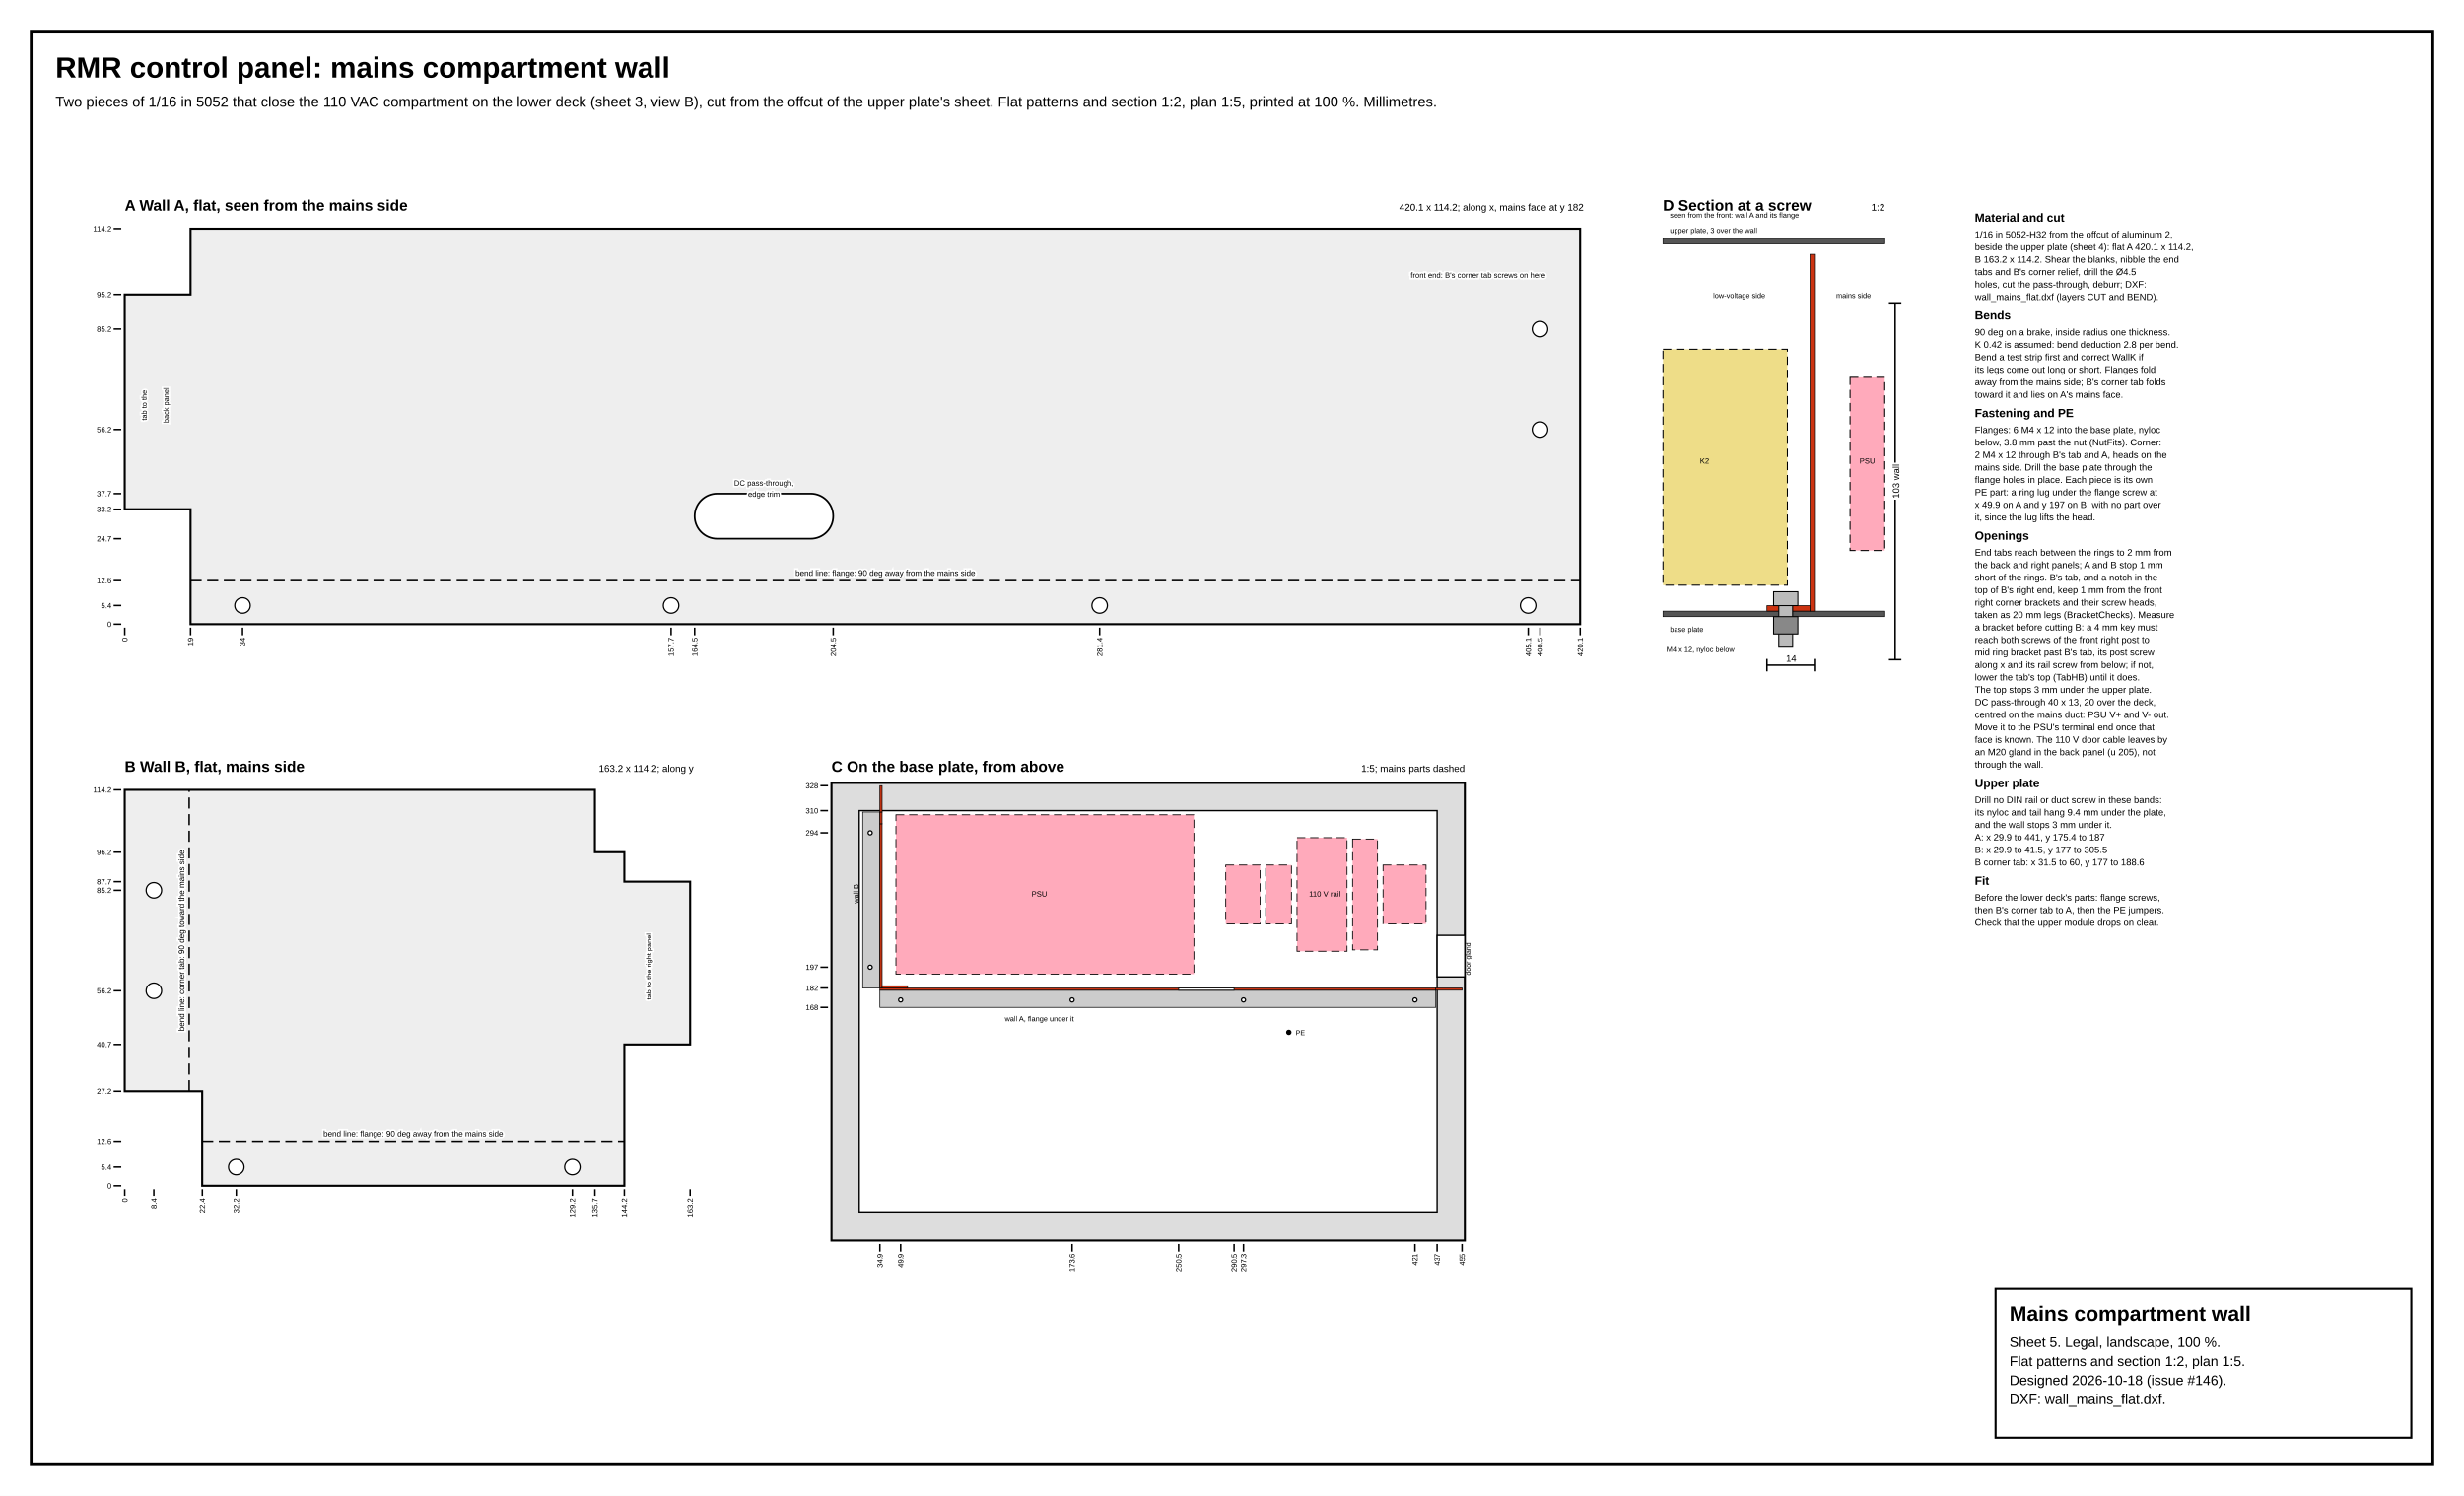
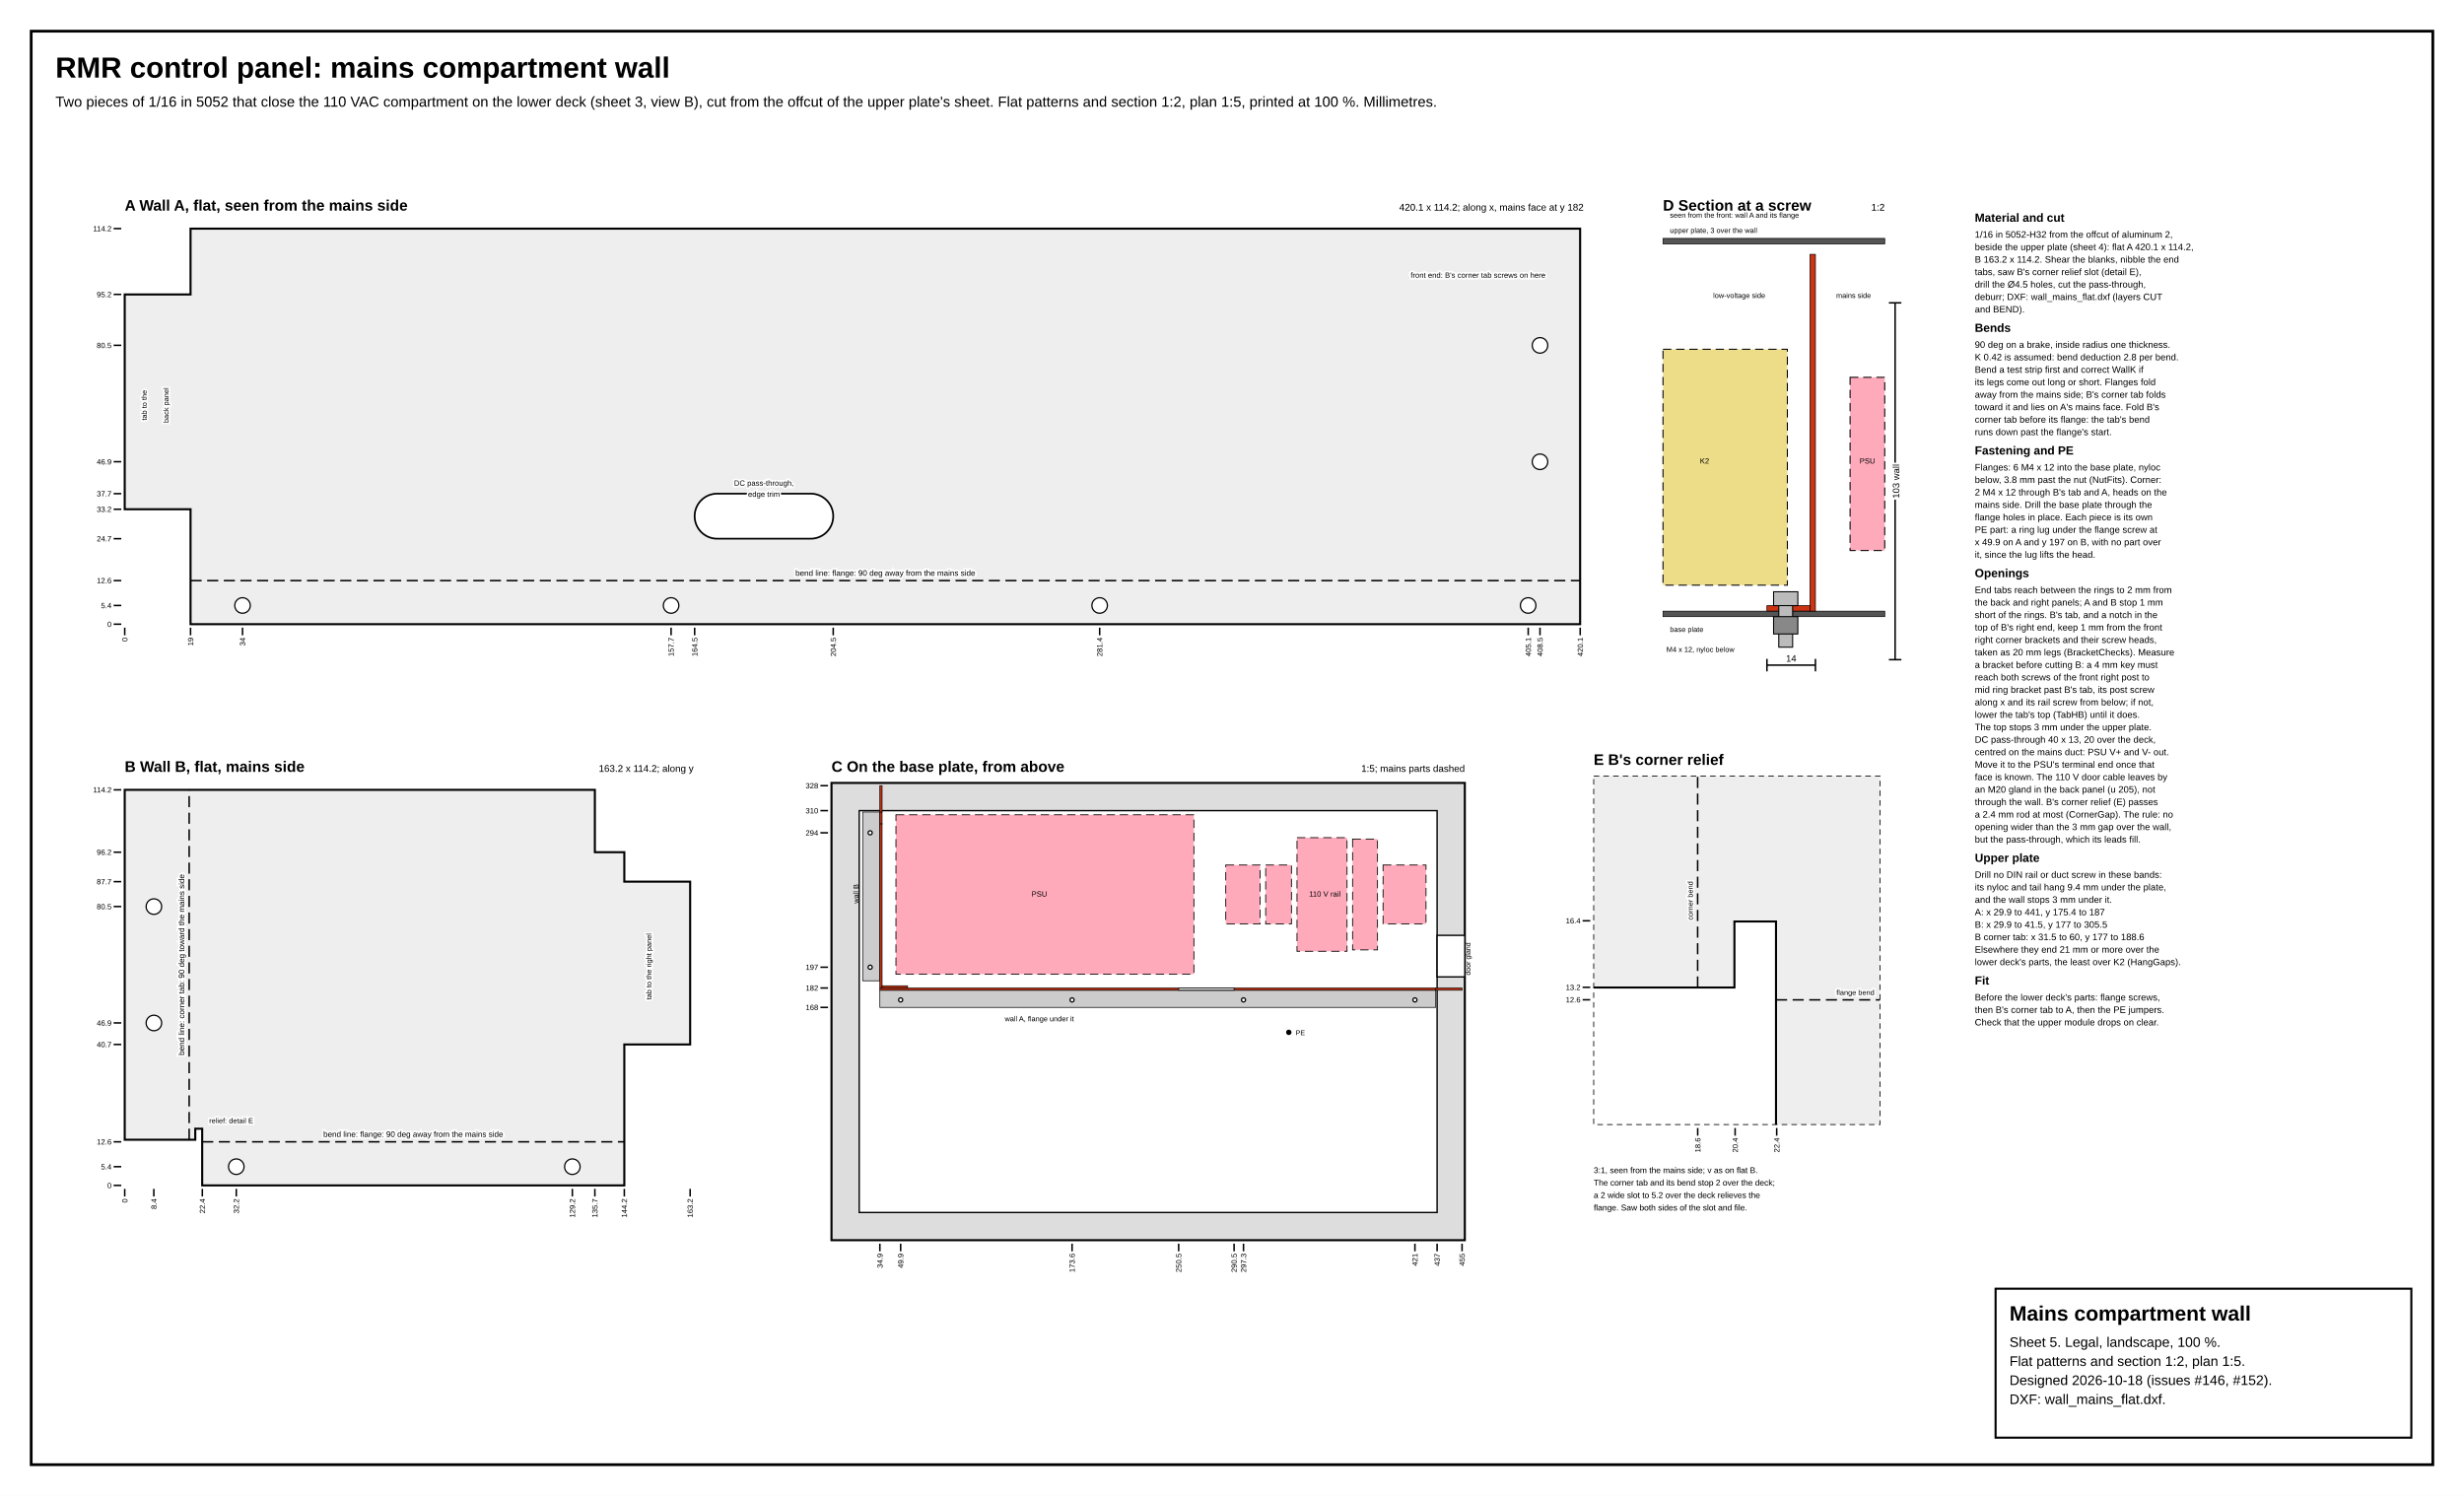
<svg xmlns="http://www.w3.org/2000/svg" width="14in" height="8.5in" viewBox="0 0 355.6 215.9">
  <style>
text{font-family:Arial,Helvetica,sans-serif;fill:#000}
path,line{fill:none;stroke-linecap:butt;stroke-linejoin:miter}
.ac{stroke:#CC3311;stroke-width:.6}
.va{stroke:#0077BB;stroke-width:.5}
.ve{stroke:#EE3377;stroke-width:.5}
.zp{stroke:#000;stroke-width:.55}
.zs{stroke:#33BBEE;stroke-width:.5}
.pe{stroke:#009988;stroke-width:.45;stroke-dasharray:2.4 .7 .5 .7}
.lv{stroke:#EE7733;stroke-width:.42}
.sg{stroke:#000;stroke-width:.22}
.zl{stroke:#000;stroke-width:.3}
.cb{stroke:#000;stroke-width:.85}
.sgc{stroke:#000;stroke-width:.5}
.mo{stroke:#000;stroke-width:.3}
.un{stroke-dasharray:1.1 .8}
.mech{stroke:#000;stroke-width:.2;stroke-dasharray:.8 .6}
.sym{stroke:#000;stroke-width:.32;fill:none}
.symf{stroke:#000;stroke-width:.32;fill:#fff}
.bx{fill:#fff;stroke:#000;stroke-width:.3}
.bxl{fill:#fff;stroke:#000;stroke-width:.22}
.frame{fill:none;stroke:#000;stroke-width:.4}
.zone{fill:none;stroke:#888;stroke-width:.2;stroke-dasharray:1.5 1}
.rail{fill:#d9d9d9;stroke:#666;stroke-width:.2}
.duct{fill:#f3f3f3;stroke:#999;stroke-width:.2}
.dot{stroke:none}
</style>
  <rect x="0" y="0" width="355.6" height="215.9" fill="#fff" />
  <rect class="frame" x="4.5" y="4.5" width="346.6" height="206.9" />
  <path d="M27.5 90.09 L228.04 90.09 L228.04 33 L27.5 33 L27.5 42.5 L18 42.5 L18 73.5 L27.5 73.5 Z" style="fill:#EEEEEE" stroke="#000" stroke-width="0.3" />
  <path d="M103.5 77.75 L117 77.75 A3.25 3.25 0 0 0 117 71.25 L103.5 71.25 A3.25 3.25 0 0 0 103.5 77.75 Z" style="fill:#fff" stroke="#000" stroke-width="0.25" />
  <circle cx="220.54" cy="87.39" r="1.12" fill="#fff" stroke="#000" stroke-width="0.18" />
  <circle cx="158.7" cy="87.39" r="1.12" fill="#fff" stroke="#000" stroke-width="0.18" />
  <circle cx="96.85" cy="87.39" r="1.12" fill="#fff" stroke="#000" stroke-width="0.18" />
  <circle cx="35" cy="87.39" r="1.12" fill="#fff" stroke="#000" stroke-width="0.18" />
-   <circle cx="222.25" cy="62" r="1.12" fill="#fff" stroke="#000" stroke-width="0.18" />
-   <circle cx="222.25" cy="47.5" r="1.12" fill="#fff" stroke="#000" stroke-width="0.18" />
+   <circle cx="222.25" cy="66.65" r="1.12" fill="#fff" stroke="#000" stroke-width="0.18" />
+   <circle cx="222.25" cy="49.85" r="1.12" fill="#fff" stroke="#000" stroke-width="0.18" />
  <path class="sg" d="M27.5 83.8 L228.04 83.8" stroke-dasharray="1.6 .8" />
  <path class="sg" d="M18 90.59 L18 91.69" />
  <path class="sg" d="M27.5 90.59 L27.5 91.69" />
  <path class="sg" d="M35 90.59 L35 91.69" />
  <path class="sg" d="M96.85 90.59 L96.85 91.69" />
  <path class="sg" d="M100.25 90.59 L100.25 91.69" />
  <path class="sg" d="M120.25 90.59 L120.25 91.69" />
  <path class="sg" d="M158.7 90.59 L158.7 91.69" />
  <path class="sg" d="M220.55 90.59 L220.55 91.69" />
  <path class="sg" d="M222.25 90.59 L222.25 91.69" />
  <path class="sg" d="M228.05 90.59 L228.05 91.69" />
  <path class="sg" d="M16.4 90.09 L17.5 90.09" />
  <path class="sg" d="M16.4 87.39 L17.5 87.39" />
  <path class="sg" d="M16.4 83.8 L17.5 83.8" />
  <path class="sg" d="M16.4 77.75 L17.5 77.75" />
  <path class="sg" d="M16.4 73.5 L17.5 73.5" />
  <path class="sg" d="M16.4 71.25 L17.5 71.25" />
-   <path class="sg" d="M16.4 61.99 L17.5 61.99" />
-   <path class="sg" d="M16.4 47.49 L17.5 47.49" />
+   <path class="sg" d="M16.4 66.64 L17.5 66.64" />
+   <path class="sg" d="M16.4 49.84 L17.5 49.84" />
  <path class="sg" d="M16.4 42.49 L17.5 42.49" />
  <path class="sg" d="M16.4 32.99 L17.5 32.99" />
-   <path d="M29.18 171.09 L90.1 171.09 L90.1 150.75 L99.6 150.75 L99.6 127.25 L90.1 127.25 L90.1 123 L85.85 123 L85.85 114 L18 114 L18 157.5 L29.18 157.5 Z" style="fill:#EEEEEE" stroke="#000" stroke-width="0.3" />
+   <path d="M29.18 171.09 L90.1 171.09 L90.1 150.75 L99.6 150.75 L99.6 127.25 L90.1 127.25 L90.1 123 L85.85 123 L85.85 114 L18 114 L18 164.5 L28.18 164.5 L28.18 162.91 L29.18 162.91 Z" style="fill:#EEEEEE" stroke="#000" stroke-width="0.3" />
  <circle cx="34.1" cy="168.39" r="1.12" fill="#fff" stroke="#000" stroke-width="0.18" />
  <circle cx="82.6" cy="168.39" r="1.12" fill="#fff" stroke="#000" stroke-width="0.18" />
-   <circle cx="22.21" cy="143" r="1.12" fill="#fff" stroke="#000" stroke-width="0.18" />
-   <circle cx="22.21" cy="128.5" r="1.12" fill="#fff" stroke="#000" stroke-width="0.18" />
-   <path class="sg" d="M27.3 157.5 L27.3 114" stroke-dasharray="1.6 .8" />
+   <circle cx="22.21" cy="147.65" r="1.12" fill="#fff" stroke="#000" stroke-width="0.18" />
+   <circle cx="22.21" cy="130.85" r="1.12" fill="#fff" stroke="#000" stroke-width="0.18" />
+   <path class="sg" d="M27.3 164.5 L27.3 114" stroke-dasharray="1.6 .8" />
  <path class="sg" d="M29.18 164.8 L90.1 164.8" stroke-dasharray="1.6 .8" />
  <path class="sg" d="M18 171.59 L18 172.69" />
  <path class="sg" d="M22.2 171.59 L22.2 172.69" />
  <path class="sg" d="M29.2 171.59 L29.2 172.69" />
  <path class="sg" d="M34.1 171.59 L34.1 172.69" />
  <path class="sg" d="M82.6 171.59 L82.6 172.69" />
  <path class="sg" d="M85.85 171.59 L85.85 172.69" />
  <path class="sg" d="M90.1 171.59 L90.1 172.69" />
  <path class="sg" d="M99.6 171.59 L99.6 172.69" />
  <path class="sg" d="M16.4 171.09 L17.5 171.09" />
  <path class="sg" d="M16.4 168.39 L17.5 168.39" />
  <path class="sg" d="M16.4 164.8 L17.5 164.8" />
-   <path class="sg" d="M16.4 157.5 L17.5 157.5" />
  <path class="sg" d="M16.4 150.75 L17.5 150.75" />
-   <path class="sg" d="M16.4 143 L17.5 143" />
-   <path class="sg" d="M16.4 128.5 L17.5 128.5" />
+   <path class="sg" d="M16.4 147.64 L17.5 147.64" />
+   <path class="sg" d="M16.4 130.84 L17.5 130.84" />
  <path class="sg" d="M16.4 127.25 L17.5 127.25" />
  <path class="sg" d="M16.4 123 L17.5 123" />
  <path class="sg" d="M16.4 114 L17.5 114" />
+   <clipPath id="cornerE">
+     <rect x="230" y="112" width="41.31" height="50.31" />
+   </clipPath>
+   <g clip-path="url(#cornerE)">
+     <path d="M256.31 182.1 L621.79 182.1 L621.79 60.02 L678.79 60.02 L678.79 -80.98 L621.79 -80.98 L621.79 -106.48 L596.29 -106.48 L596.29 -160.48 L189.21 -160.48 L189.21 142.53 L250.31 142.53 L250.31 133 L256.31 133 Z" style="fill:#EEEEEE" stroke="#000" stroke-width="0.3" />
+     <path class="sg" d="M245 142.53 L245 -160.48" stroke-dasharray="1.6 .8" />
+     <path class="sg" d="M256.31 144.31 L621.79 144.31" stroke-dasharray="1.6 .8" />
+   </g>
+   <rect x="230" y="112" width="41.31" height="50.31" fill="none" stroke="#000" stroke-width="0.12" stroke-dasharray="0.8 0.6" />
+   <path class="sg" d="M245.01 162.81 L245.01 163.91" />
+   <path class="sg" d="M250.41 162.81 L250.41 163.91" />
+   <path class="sg" d="M256.41 162.81 L256.41 163.91" />
+   <path class="sg" d="M228.4 144.3 L229.5 144.3" />
+   <path class="sg" d="M228.4 142.5 L229.5 142.5" />
+   <path class="sg" d="M228.4 132.9 L229.5 132.9" />
  <rect x="120" y="113" width="91.4" height="66" fill="#DDDDDD" stroke="#000" stroke-width="0.3" />
  <rect x="124" y="117" width="83.4" height="58" fill="#fff" stroke="#000" stroke-width="0.2" />
  <rect x="129.3" y="117.6" width="43" height="23" fill="#FFAABB" stroke="#000" stroke-width="0.12" stroke-dasharray="1.2 .7" />
  <rect x="176.9" y="124.85" width="4.96" height="8.5" fill="#FFAABB" stroke="#000" stroke-width="0.12" stroke-dasharray="1.2 .7" />
  <rect x="182.66" y="124.85" width="3.72" height="8.5" fill="#FFAABB" stroke="#000" stroke-width="0.12" stroke-dasharray="1.2 .7" />
  <rect x="187.18" y="120.9" width="7.22" height="16.4" fill="#FFAABB" stroke="#000" stroke-width="0.12" stroke-dasharray="1.2 .7" />
  <rect x="195.2" y="121.1" width="3.6" height="16" fill="#FFAABB" stroke="#000" stroke-width="0.12" stroke-dasharray="1.2 .7" />
  <rect x="199.6" y="124.85" width="6.2" height="8.5" fill="#FFAABB" stroke="#000" stroke-width="0.12" stroke-dasharray="1.2 .7" />
  <rect x="126.98" y="142.92" width="80.22" height="2.48" fill="#CCCCCC" stroke="#000" stroke-width="0.1" />
-   <rect x="124.5" y="117.2" width="2.48" height="25.4" fill="#CCCCCC" stroke="#000" stroke-width="0.1" />
+   <rect x="124.5" y="117.2" width="2.48" height="24.36" fill="#CCCCCC" stroke="#000" stroke-width="0.1" />
  <rect x="126.98" y="142.6" width="80.22" height="0.32" fill="#CC3311" stroke="#000" stroke-width="0.1" />
  <rect x="207.2" y="142.6" width="3.8" height="0.32" fill="#CC3311" stroke="#000" stroke-width="0.1" />
  <rect x="126.98" y="118.9" width="0.32" height="23.7" fill="#CC3311" stroke="#000" stroke-width="0.1" />
  <rect x="126.98" y="117.2" width="0.32" height="1.7" fill="#CC3311" stroke="#000" stroke-width="0.1" />
  <rect x="126.98" y="113.4" width="0.32" height="3.8" fill="#CC3311" stroke="#000" stroke-width="0.1" />
  <rect x="127.3" y="142.28" width="3.68" height="0.32" fill="#CC3311" stroke="#000" stroke-width="0.1" />
  <circle cx="129.98" cy="144.32" r="0.3" fill="#fff" stroke="#000" stroke-width="0.18" />
  <circle cx="154.72" cy="144.32" r="0.3" fill="#fff" stroke="#000" stroke-width="0.18" />
  <circle cx="179.46" cy="144.32" r="0.3" fill="#fff" stroke="#000" stroke-width="0.18" />
  <circle cx="204.2" cy="144.32" r="0.3" fill="#fff" stroke="#000" stroke-width="0.18" />
  <circle cx="125.58" cy="139.6" r="0.3" fill="#fff" stroke="#000" stroke-width="0.18" />
  <circle cx="125.58" cy="120.2" r="0.3" fill="#fff" stroke="#000" stroke-width="0.18" />
  <rect x="170.1" y="142.6" width="8" height="0.32" fill="#fff" stroke="#000" stroke-width="0.12" />
  <rect x="207.4" y="135" width="4" height="6" fill="#fff" stroke="#000" stroke-width="0.2" />
  <circle cx="186" cy="149" r="0.3" fill="#000" stroke="#000" stroke-width="0.18" />
  <path class="sg" d="M126.98 179.5 L126.98 180.6" />
  <path class="sg" d="M129.98 179.5 L129.98 180.6" />
  <path class="sg" d="M154.72 179.5 L154.72 180.6" />
  <path class="sg" d="M170.1 179.5 L170.1 180.6" />
  <path class="sg" d="M178.1 179.5 L178.1 180.6" />
  <path class="sg" d="M179.46 179.5 L179.46 180.6" />
  <path class="sg" d="M204.2 179.5 L204.2 180.6" />
  <path class="sg" d="M207.4 179.5 L207.4 180.6" />
  <path class="sg" d="M211 179.5 L211 180.6" />
  <path class="sg" d="M118.4 145.4 L119.5 145.4" />
  <path class="sg" d="M118.4 142.6 L119.5 142.6" />
  <path class="sg" d="M118.4 139.6 L119.5 139.6" />
  <path class="sg" d="M118.4 120.2 L119.5 120.2" />
  <path class="sg" d="M118.4 117 L119.5 117" />
  <path class="sg" d="M118.4 113.4 L119.5 113.4" />
  <rect x="240" y="88.21" width="32" height="0.79" fill="#555555" stroke="#000" stroke-width="0.1" />
  <rect x="240" y="34.41" width="32" height="0.79" fill="#555555" stroke="#000" stroke-width="0.1" />
  <rect x="240" y="50.41" width="17.95" height="34.05" fill="#EEDD88" stroke="#000" stroke-width="0.15" stroke-dasharray="1.2 .7" />
  <rect x="267" y="54.46" width="5" height="25" fill="#FFAABB" stroke="#000" stroke-width="0.15" stroke-dasharray="1.2 .7" />
  <rect x="261.21" y="36.71" width="0.79" height="51.5" fill="#CC3311" stroke="#000" stroke-width="0.1" />
  <rect x="255" y="87.41" width="6.21" height="0.79" fill="#CC3311" stroke="#000" stroke-width="0.1" />
  <rect x="255.96" y="85.41" width="3.5" height="2" fill="#BBBBBB" stroke="#000" stroke-width="0.15" />
  <rect x="256.71" y="87.41" width="2" height="6" fill="#BBBBBB" stroke="#000" stroke-width="0.15" />
  <rect x="255.96" y="89" width="3.5" height="2.5" fill="#888888" stroke="#000" stroke-width="0.15" />
  <path class="sg" d="M273.5 95.21 L273.5 43.71" />
  <path class="sg" d="M272.6 95.21 L274.4 95.21" />
  <path class="sg" d="M272.6 43.71 L274.4 43.71" />
  <path class="sg" d="M255 96 L262 96" />
  <path class="sg" d="M255 95.1 L255 96.9" />
  <path class="sg" d="M262 95.1 L262 96.9" />
  <rect class="bx" x="288" y="186" width="60" height="21.5" />
  <text x="8" y="11.2" font-size="4.2" font-weight="bold">RMR control panel: mains compartment wall</text>
  <text x="8" y="15.4" font-size="2.1">Two pieces of 1/16 in 5052 that close the 110 VAC compartment on the lower deck (sheet 3, view B), cut from the offcut of the upper plate's sheet. Flat patterns and section 1:2, plan 1:5, printed at 100 %. Millimetres.</text>
  <text x="18" y="30.4" font-size="2.2" font-weight="bold">A  Wall A, flat, seen from the mains side</text>
  <text x="228.54" y="30.4" font-size="1.4" text-anchor="end">420.1 x 114.2; along x, mains face at y 182</text>
  <text x="127.77" y="83.1" font-size="1.15" stroke="#fff" stroke-width="0.52" paint-order="stroke" text-anchor="middle">bend line: flange: 90 deg away from the mains side</text>
  <text x="18.39" y="92" font-size="1.1" text-anchor="end" transform="rotate(-90 18.39 92)">0</text>
  <text x="27.89" y="92" font-size="1.1" text-anchor="end" transform="rotate(-90 27.89 92)">19</text>
  <text x="35.38" y="92" font-size="1.1" text-anchor="end" transform="rotate(-90 35.38 92)">34</text>
  <text x="97.23" y="92" font-size="1.1" text-anchor="end" transform="rotate(-90 97.23 92)">157.7</text>
  <text x="100.64" y="92" font-size="1.1" text-anchor="end" transform="rotate(-90 100.64 92)">164.5</text>
  <text x="120.64" y="92" font-size="1.1" text-anchor="end" transform="rotate(-90 120.64 92)">204.5</text>
  <text x="159.08" y="92" font-size="1.1" text-anchor="end" transform="rotate(-90 159.08 92)">281.4</text>
  <text x="220.94" y="92" font-size="1.1" text-anchor="end" transform="rotate(-90 220.94 92)">405.1</text>
  <text x="222.63" y="92" font-size="1.1" text-anchor="end" transform="rotate(-90 222.63 92)">408.5</text>
  <text x="228.44" y="92" font-size="1.1" text-anchor="end" transform="rotate(-90 228.44 92)">420.1</text>
  <text x="16.1" y="90.48" font-size="1.1" text-anchor="end">0</text>
  <text x="16.1" y="87.78" font-size="1.1" text-anchor="end">5.4</text>
  <text x="16.1" y="84.18" font-size="1.1" text-anchor="end">12.6</text>
  <text x="16.1" y="78.13" font-size="1.1" text-anchor="end">24.7</text>
  <text x="16.1" y="73.88" font-size="1.1" text-anchor="end">33.2</text>
  <text x="16.1" y="71.63" font-size="1.1" text-anchor="end">37.7</text>
-   <text x="16.1" y="62.38" font-size="1.1" text-anchor="end">56.2</text>
-   <text x="16.1" y="47.88" font-size="1.1" text-anchor="end">85.2</text>
+   <text x="16.1" y="67.03" font-size="1.1" text-anchor="end">46.9</text>
+   <text x="16.1" y="50.23" font-size="1.1" text-anchor="end">80.5</text>
  <text x="16.1" y="42.88" font-size="1.1" text-anchor="end">95.2</text>
  <text x="16.1" y="33.38" font-size="1.1" text-anchor="end">114.2</text>
  <text x="110.25" y="70.1" font-size="1.1" stroke="#fff" stroke-width="0.5" paint-order="stroke" text-anchor="middle">DC pass-through,</text>
  <text x="110.25" y="71.7" font-size="1.1" stroke="#fff" stroke-width="0.5" paint-order="stroke" text-anchor="middle">edge trim</text>
  <text x="21.17" y="58.49" font-size="1.05" stroke="#fff" stroke-width="0.47" paint-order="stroke" text-anchor="middle" transform="rotate(-90 21.17 58.49)">tab to the</text>
  <text x="24.33" y="58.49" font-size="1.05" stroke="#fff" stroke-width="0.47" paint-order="stroke" text-anchor="middle" transform="rotate(-90 24.33 58.49)">back panel</text>
  <text x="223.04" y="40.09" font-size="1.1" stroke="#fff" stroke-width="0.5" paint-order="stroke" text-anchor="end">front end: B's corner tab screws on here</text>
  <text x="18" y="111.4" font-size="2.2" font-weight="bold">B  Wall B, flat, mains side</text>
  <text x="100.09" y="111.4" font-size="1.4" text-anchor="end">163.2 x 114.2; along y</text>
-   <text x="26.6" y="135.75" font-size="1.15" stroke="#fff" stroke-width="0.52" paint-order="stroke" text-anchor="middle" transform="rotate(-90 26.6 135.75)">bend line: corner tab: 90 deg toward the mains side</text>
+   <text x="26.6" y="139.25" font-size="1.15" stroke="#fff" stroke-width="0.52" paint-order="stroke" text-anchor="middle" transform="rotate(-90 26.6 139.25)">bend line: corner tab: 90 deg toward the mains side</text>
  <text x="59.64" y="164.1" font-size="1.15" stroke="#fff" stroke-width="0.52" paint-order="stroke" text-anchor="middle">bend line: flange: 90 deg away from the mains side</text>
  <text x="18.39" y="173" font-size="1.1" text-anchor="end" transform="rotate(-90 18.39 173)">0</text>
  <text x="22.59" y="173" font-size="1.1" text-anchor="end" transform="rotate(-90 22.59 173)">8.4</text>
  <text x="29.59" y="173" font-size="1.1" text-anchor="end" transform="rotate(-90 29.59 173)">22.4</text>
  <text x="34.48" y="173" font-size="1.1" text-anchor="end" transform="rotate(-90 34.48 173)">32.2</text>
  <text x="82.98" y="173" font-size="1.1" text-anchor="end" transform="rotate(-90 82.98 173)">129.2</text>
  <text x="86.23" y="173" font-size="1.1" text-anchor="end" transform="rotate(-90 86.23 173)">135.7</text>
  <text x="90.48" y="173" font-size="1.1" text-anchor="end" transform="rotate(-90 90.48 173)">144.2</text>
  <text x="99.98" y="173" font-size="1.1" text-anchor="end" transform="rotate(-90 99.98 173)">163.2</text>
  <text x="16.1" y="171.48" font-size="1.1" text-anchor="end">0</text>
  <text x="16.1" y="168.78" font-size="1.1" text-anchor="end">5.4</text>
  <text x="16.1" y="165.18" font-size="1.1" text-anchor="end">12.6</text>
-   <text x="16.1" y="157.88" font-size="1.1" text-anchor="end">27.2</text>
  <text x="16.1" y="151.13" font-size="1.1" text-anchor="end">40.7</text>
-   <text x="16.1" y="143.38" font-size="1.1" text-anchor="end">56.2</text>
-   <text x="16.1" y="128.88" font-size="1.1" text-anchor="end">85.2</text>
+   <text x="16.1" y="148.03" font-size="1.1" text-anchor="end">46.9</text>
+   <text x="16.1" y="131.23" font-size="1.1" text-anchor="end">80.5</text>
  <text x="16.1" y="127.63" font-size="1.1" text-anchor="end">87.7</text>
  <text x="16.1" y="123.38" font-size="1.1" text-anchor="end">96.2</text>
  <text x="16.1" y="114.38" font-size="1.1" text-anchor="end">114.2</text>
  <text x="94" y="139.5" font-size="1.05" stroke="#fff" stroke-width="0.47" paint-order="stroke" text-anchor="middle" transform="rotate(-90 94 139.5)">tab to the right panel</text>
+   <text x="30.18" y="162.11" font-size="1.05" stroke="#fff" stroke-width="0.47" paint-order="stroke">relief: detail E</text>
+   <text x="230" y="110.4" font-size="2.2" font-weight="bold">E  B's corner relief</text>
+   <text x="245.4" y="164.21" font-size="1.1" text-anchor="end" transform="rotate(-90 245.4 164.21)">18.6</text>
+   <text x="250.8" y="164.21" font-size="1.1" text-anchor="end" transform="rotate(-90 250.8 164.21)">20.4</text>
+   <text x="256.8" y="164.21" font-size="1.1" text-anchor="end" transform="rotate(-90 256.8 164.21)">22.4</text>
+   <text x="228.1" y="144.68" font-size="1.1" text-anchor="end">12.6</text>
+   <text x="228.1" y="142.88" font-size="1.1" text-anchor="end">13.2</text>
+   <text x="228.1" y="133.28" font-size="1.1" text-anchor="end">16.4</text>
+   <text x="244.3" y="130" font-size="1.05" stroke="#fff" stroke-width="0.47" paint-order="stroke" text-anchor="middle" transform="rotate(-90 244.3 130)">corner bend</text>
+   <text x="270.51" y="143.61" font-size="1.05" stroke="#fff" stroke-width="0.47" paint-order="stroke" text-anchor="end">flange bend</text>
+   <text x="230" y="169.31" font-size="1.2">3:1, seen from the mains side; v as on flat B.</text>
+   <text x="230" y="171.11" font-size="1.2">The corner tab and its bend stop 2 over the deck;</text>
+   <text x="230" y="172.91" font-size="1.2">a 2 wide slot to 5.2 over the deck relieves the</text>
+   <text x="230" y="174.71" font-size="1.2">flange. Saw both sides of the slot and file.</text>
  <text x="120" y="111.4" font-size="2.2" font-weight="bold">C  On the base plate, from above</text>
  <text x="211.4" y="111.4" font-size="1.4" text-anchor="end">1:5; mains parts dashed</text>
  <text x="187" y="149.4" font-size="1">PE</text>
  <text x="150" y="147.4" font-size="1.05" text-anchor="middle">wall A, flange under it</text>
  <text x="123.9" y="129" font-size="1.05" text-anchor="middle" transform="rotate(-90 123.9 129)">wall B</text>
  <text x="150" y="129.4" font-size="1.1" text-anchor="middle">PSU</text>
  <text x="191.2" y="129.4" font-size="1.1" text-anchor="middle">110 V rail</text>
  <text x="212.2" y="138.4" font-size="1" text-anchor="middle" transform="rotate(-90 212.2 138.4)">door gland</text>
  <text x="127.37" y="180.9" font-size="1.1" text-anchor="end" transform="rotate(-90 127.37 180.9)">34.9</text>
  <text x="130.36" y="180.9" font-size="1.1" text-anchor="end" transform="rotate(-90 130.36 180.9)">49.9</text>
  <text x="155.1" y="180.9" font-size="1.1" text-anchor="end" transform="rotate(-90 155.1 180.9)">173.6</text>
  <text x="170.48" y="180.9" font-size="1.1" text-anchor="end" transform="rotate(-90 170.48 180.9)">250.5</text>
  <text x="178.48" y="180.9" font-size="1.1" text-anchor="end" transform="rotate(-90 178.48 180.9)">290.5</text>
  <text x="179.84" y="180.9" font-size="1.1" text-anchor="end" transform="rotate(-90 179.84 180.9)">297.3</text>
  <text x="204.58" y="180.9" font-size="1.1" text-anchor="end" transform="rotate(-90 204.58 180.9)">421</text>
  <text x="207.78" y="180.9" font-size="1.1" text-anchor="end" transform="rotate(-90 207.78 180.9)">437</text>
  <text x="211.38" y="180.9" font-size="1.1" text-anchor="end" transform="rotate(-90 211.38 180.9)">455</text>
  <text x="118.1" y="145.78" font-size="1.1" text-anchor="end">168</text>
  <text x="118.1" y="142.98" font-size="1.1" text-anchor="end">182</text>
  <text x="118.1" y="139.98" font-size="1.1" text-anchor="end">197</text>
  <text x="118.1" y="120.59" font-size="1.1" text-anchor="end">294</text>
  <text x="118.1" y="117.39" font-size="1.1" text-anchor="end">310</text>
  <text x="118.1" y="113.79" font-size="1.1" text-anchor="end">328</text>
  <text x="240" y="30.4" font-size="2.2" font-weight="bold">D  Section at a screw</text>
  <text x="272" y="30.4" font-size="1.4" text-anchor="end">1:2</text>
  <text x="274.1" y="69.46" font-size="1.35" stroke="#fff" stroke-width="0.61" paint-order="stroke" text-anchor="middle" transform="rotate(-90 274.1 69.46)">103 wall</text>
  <text x="258.5" y="95.5" font-size="1.35" stroke="#fff" stroke-width="0.61" paint-order="stroke" text-anchor="middle">14</text>
  <text x="241" y="33.61" font-size="1.05">upper plate, 3 over the wall</text>
  <text x="241" y="91.2" font-size="1.05">base plate</text>
  <text x="246" y="66.9" font-size="1.1" text-anchor="middle">K2</text>
  <text x="269.5" y="66.9" font-size="1.1" text-anchor="middle">PSU</text>
  <text x="240.5" y="94.1" font-size="1.05">M4 x 12, nyloc below</text>
  <text x="251" y="43" font-size="1.05" text-anchor="middle">low-voltage side</text>
  <text x="267.5" y="43" font-size="1.05" text-anchor="middle">mains side</text>
  <text x="241" y="31.41" font-size="1.05">seen from the front: wall A and its flange</text>
  <text x="285" y="32" font-size="1.7" font-weight="bold">Material and cut</text>
  <text x="285" y="34.3" font-size="1.35">1/16 in 5052-H32 from the offcut of aluminum 2,</text>
  <text x="285" y="36.1" font-size="1.35">beside the upper plate (sheet 4): flat A 420.1 x 114.2,</text>
  <text x="285" y="37.9" font-size="1.35">B 163.2 x 114.2. Shear the blanks, nibble the end</text>
-   <text x="285" y="39.7" font-size="1.35">tabs and B's corner relief, drill the Ø4.5</text>
-   <text x="285" y="41.5" font-size="1.35">holes, cut the pass-through, deburr; DXF:</text>
-   <text x="285" y="43.3" font-size="1.35">wall_mains_flat.dxf (layers CUT and BEND).</text>
-   <text x="285" y="46.1" font-size="1.7" font-weight="bold">Bends</text>
-   <text x="285" y="48.4" font-size="1.35">90 deg on a brake, inside radius one thickness.</text>
-   <text x="285" y="50.2" font-size="1.35">K 0.42 is assumed: bend deduction 2.8 per bend.</text>
-   <text x="285" y="52" font-size="1.35">Bend a test strip first and correct WallK if</text>
-   <text x="285" y="53.8" font-size="1.35">its legs come out long or short. Flanges fold</text>
-   <text x="285" y="55.6" font-size="1.35">away from the mains side; B's corner tab folds</text>
-   <text x="285" y="57.4" font-size="1.35">toward it and lies on A's mains face.</text>
-   <text x="285" y="60.2" font-size="1.7" font-weight="bold">Fastening and PE</text>
-   <text x="285" y="62.5" font-size="1.35">Flanges: 6 M4 x 12 into the base plate, nyloc</text>
-   <text x="285" y="64.3" font-size="1.35">below, 3.8 mm past the nut (NutFits). Corner:</text>
-   <text x="285" y="66.1" font-size="1.35">2 M4 x 12 through B's tab and A, heads on the</text>
-   <text x="285" y="67.9" font-size="1.35">mains side. Drill the base plate through the</text>
-   <text x="285" y="69.7" font-size="1.35">flange holes in place. Each piece is its own</text>
-   <text x="285" y="71.5" font-size="1.35">PE part: a ring lug under the flange screw at</text>
-   <text x="285" y="73.3" font-size="1.35">x 49.9 on A and y 197 on B, with no part over</text>
-   <text x="285" y="75.1" font-size="1.35">it, since the lug lifts the head.</text>
-   <text x="285" y="77.9" font-size="1.7" font-weight="bold">Openings</text>
-   <text x="285" y="80.2" font-size="1.35">End tabs reach between the rings to 2 mm from</text>
-   <text x="285" y="82" font-size="1.35">the back and right panels; A and B stop 1 mm</text>
-   <text x="285" y="83.8" font-size="1.35">short of the rings. B's tab, and a notch in the</text>
-   <text x="285" y="85.6" font-size="1.35">top of B's right end, keep 1 mm from the front</text>
-   <text x="285" y="87.4" font-size="1.35">right corner brackets and their screw heads,</text>
-   <text x="285" y="89.2" font-size="1.35">taken as 20 mm legs (BracketChecks). Measure</text>
-   <text x="285" y="91" font-size="1.35">a bracket before cutting B: a 4 mm key must</text>
-   <text x="285" y="92.8" font-size="1.35">reach both screws of the front right post to</text>
-   <text x="285" y="94.6" font-size="1.35">mid ring bracket past B's tab, its post screw</text>
-   <text x="285" y="96.4" font-size="1.35">along x and its rail screw from below; if not,</text>
-   <text x="285" y="98.2" font-size="1.35">lower the tab's top (TabHB) until it does.</text>
-   <text x="285" y="100" font-size="1.35">The top stops 3 mm under the upper plate.</text>
-   <text x="285" y="101.8" font-size="1.35">DC pass-through 40 x 13, 20 over the deck,</text>
-   <text x="285" y="103.6" font-size="1.35">centred on the mains duct: PSU V+ and V- out.</text>
-   <text x="285" y="105.4" font-size="1.35">Move it to the PSU's terminal end once that</text>
-   <text x="285" y="107.2" font-size="1.35">face is known. The 110 V door cable leaves by</text>
-   <text x="285" y="109" font-size="1.35">an M20 gland in the back panel (u 205), not</text>
-   <text x="285" y="110.8" font-size="1.35">through the wall.</text>
-   <text x="285" y="113.6" font-size="1.7" font-weight="bold">Upper plate</text>
-   <text x="285" y="115.9" font-size="1.35">Drill no DIN rail or duct screw in these bands:</text>
-   <text x="285" y="117.7" font-size="1.35">its nyloc and tail hang 9.4 mm under the plate,</text>
-   <text x="285" y="119.5" font-size="1.35">and the wall stops 3 mm under it.</text>
-   <text x="285" y="121.3" font-size="1.35">A: x 29.9 to 441, y 175.4 to 187</text>
-   <text x="285" y="123.1" font-size="1.35">B: x 29.9 to 41.5, y 177 to 305.5</text>
-   <text x="285" y="124.9" font-size="1.35">B corner tab: x 31.5 to 60, y 177 to 188.6</text>
-   <text x="285" y="127.7" font-size="1.7" font-weight="bold">Fit</text>
-   <text x="285" y="130" font-size="1.35">Before the lower deck's parts: flange screws,</text>
-   <text x="285" y="131.8" font-size="1.35">then B's corner tab to A, then the PE jumpers.</text>
-   <text x="285" y="133.6" font-size="1.35">Check that the upper module drops on clear.</text>
+   <text x="285" y="39.7" font-size="1.35">tabs, saw B's corner relief slot (detail E),</text>
+   <text x="285" y="41.5" font-size="1.35">drill the Ø4.5 holes, cut the pass-through,</text>
+   <text x="285" y="43.3" font-size="1.35">deburr; DXF: wall_mains_flat.dxf (layers CUT</text>
+   <text x="285" y="45.1" font-size="1.35">and BEND).</text>
+   <text x="285" y="47.9" font-size="1.7" font-weight="bold">Bends</text>
+   <text x="285" y="50.2" font-size="1.35">90 deg on a brake, inside radius one thickness.</text>
+   <text x="285" y="52" font-size="1.35">K 0.42 is assumed: bend deduction 2.8 per bend.</text>
+   <text x="285" y="53.8" font-size="1.35">Bend a test strip first and correct WallK if</text>
+   <text x="285" y="55.6" font-size="1.35">its legs come out long or short. Flanges fold</text>
+   <text x="285" y="57.4" font-size="1.35">away from the mains side; B's corner tab folds</text>
+   <text x="285" y="59.2" font-size="1.35">toward it and lies on A's mains face. Fold B's</text>
+   <text x="285" y="61" font-size="1.35">corner tab before its flange: the tab's bend</text>
+   <text x="285" y="62.8" font-size="1.35">runs down past the flange's start.</text>
+   <text x="285" y="65.6" font-size="1.7" font-weight="bold">Fastening and PE</text>
+   <text x="285" y="67.9" font-size="1.35">Flanges: 6 M4 x 12 into the base plate, nyloc</text>
+   <text x="285" y="69.7" font-size="1.35">below, 3.8 mm past the nut (NutFits). Corner:</text>
+   <text x="285" y="71.5" font-size="1.35">2 M4 x 12 through B's tab and A, heads on the</text>
+   <text x="285" y="73.3" font-size="1.35">mains side. Drill the base plate through the</text>
+   <text x="285" y="75.1" font-size="1.35">flange holes in place. Each piece is its own</text>
+   <text x="285" y="76.9" font-size="1.35">PE part: a ring lug under the flange screw at</text>
+   <text x="285" y="78.7" font-size="1.35">x 49.9 on A and y 197 on B, with no part over</text>
+   <text x="285" y="80.5" font-size="1.35">it, since the lug lifts the head.</text>
+   <text x="285" y="83.3" font-size="1.7" font-weight="bold">Openings</text>
+   <text x="285" y="85.6" font-size="1.35">End tabs reach between the rings to 2 mm from</text>
+   <text x="285" y="87.4" font-size="1.35">the back and right panels; A and B stop 1 mm</text>
+   <text x="285" y="89.2" font-size="1.35">short of the rings. B's tab, and a notch in the</text>
+   <text x="285" y="91" font-size="1.35">top of B's right end, keep 1 mm from the front</text>
+   <text x="285" y="92.8" font-size="1.35">right corner brackets and their screw heads,</text>
+   <text x="285" y="94.6" font-size="1.35">taken as 20 mm legs (BracketChecks). Measure</text>
+   <text x="285" y="96.4" font-size="1.35">a bracket before cutting B: a 4 mm key must</text>
+   <text x="285" y="98.2" font-size="1.35">reach both screws of the front right post to</text>
+   <text x="285" y="100" font-size="1.35">mid ring bracket past B's tab, its post screw</text>
+   <text x="285" y="101.8" font-size="1.35">along x and its rail screw from below; if not,</text>
+   <text x="285" y="103.6" font-size="1.35">lower the tab's top (TabHB) until it does.</text>
+   <text x="285" y="105.4" font-size="1.35">The top stops 3 mm under the upper plate.</text>
+   <text x="285" y="107.2" font-size="1.35">DC pass-through 40 x 13, 20 over the deck,</text>
+   <text x="285" y="109" font-size="1.35">centred on the mains duct: PSU V+ and V- out.</text>
+   <text x="285" y="110.8" font-size="1.35">Move it to the PSU's terminal end once that</text>
+   <text x="285" y="112.6" font-size="1.35">face is known. The 110 V door cable leaves by</text>
+   <text x="285" y="114.4" font-size="1.35">an M20 gland in the back panel (u 205), not</text>
+   <text x="285" y="116.2" font-size="1.35">through the wall. B's corner relief (E) passes</text>
+   <text x="285" y="118" font-size="1.35">a 2.4 mm rod at most (CornerGap). The rule: no</text>
+   <text x="285" y="119.8" font-size="1.35">opening wider than the 3 mm gap over the wall,</text>
+   <text x="285" y="121.6" font-size="1.35">but the pass-through, which its leads fill.</text>
+   <text x="285" y="124.4" font-size="1.7" font-weight="bold">Upper plate</text>
+   <text x="285" y="126.7" font-size="1.35">Drill no DIN rail or duct screw in these bands:</text>
+   <text x="285" y="128.5" font-size="1.35">its nyloc and tail hang 9.4 mm under the plate,</text>
+   <text x="285" y="130.3" font-size="1.35">and the wall stops 3 mm under it.</text>
+   <text x="285" y="132.1" font-size="1.35">A: x 29.9 to 441, y 175.4 to 187</text>
+   <text x="285" y="133.9" font-size="1.35">B: x 29.9 to 41.5, y 177 to 305.5</text>
+   <text x="285" y="135.7" font-size="1.35">B corner tab: x 31.5 to 60, y 177 to 188.6</text>
+   <text x="285" y="137.5" font-size="1.35">Elsewhere they end 21 mm or more over the</text>
+   <text x="285" y="139.3" font-size="1.35">lower deck's parts, the least over K2 (HangGaps).</text>
+   <text x="285" y="142.1" font-size="1.7" font-weight="bold">Fit</text>
+   <text x="285" y="144.4" font-size="1.35">Before the lower deck's parts: flange screws,</text>
+   <text x="285" y="146.2" font-size="1.35">then B's corner tab to A, then the PE jumpers.</text>
+   <text x="285" y="148" font-size="1.35">Check that the upper module drops on clear.</text>
  <text x="290" y="190.6" font-size="3" font-weight="bold">Mains compartment wall</text>
  <text x="290" y="194.4" font-size="2">Sheet 5. Legal, landscape, 100 %.</text>
  <text x="290" y="197.15" font-size="2">Flat patterns and section 1:2, plan 1:5.</text>
-   <text x="290" y="199.9" font-size="2">Designed 2026-10-18 (issue #146).</text>
+   <text x="290" y="199.9" font-size="2">Designed 2026-10-18 (issues #146, #152).</text>
  <text x="290" y="202.65" font-size="2">DXF: wall_mains_flat.dxf.</text>
</svg>
